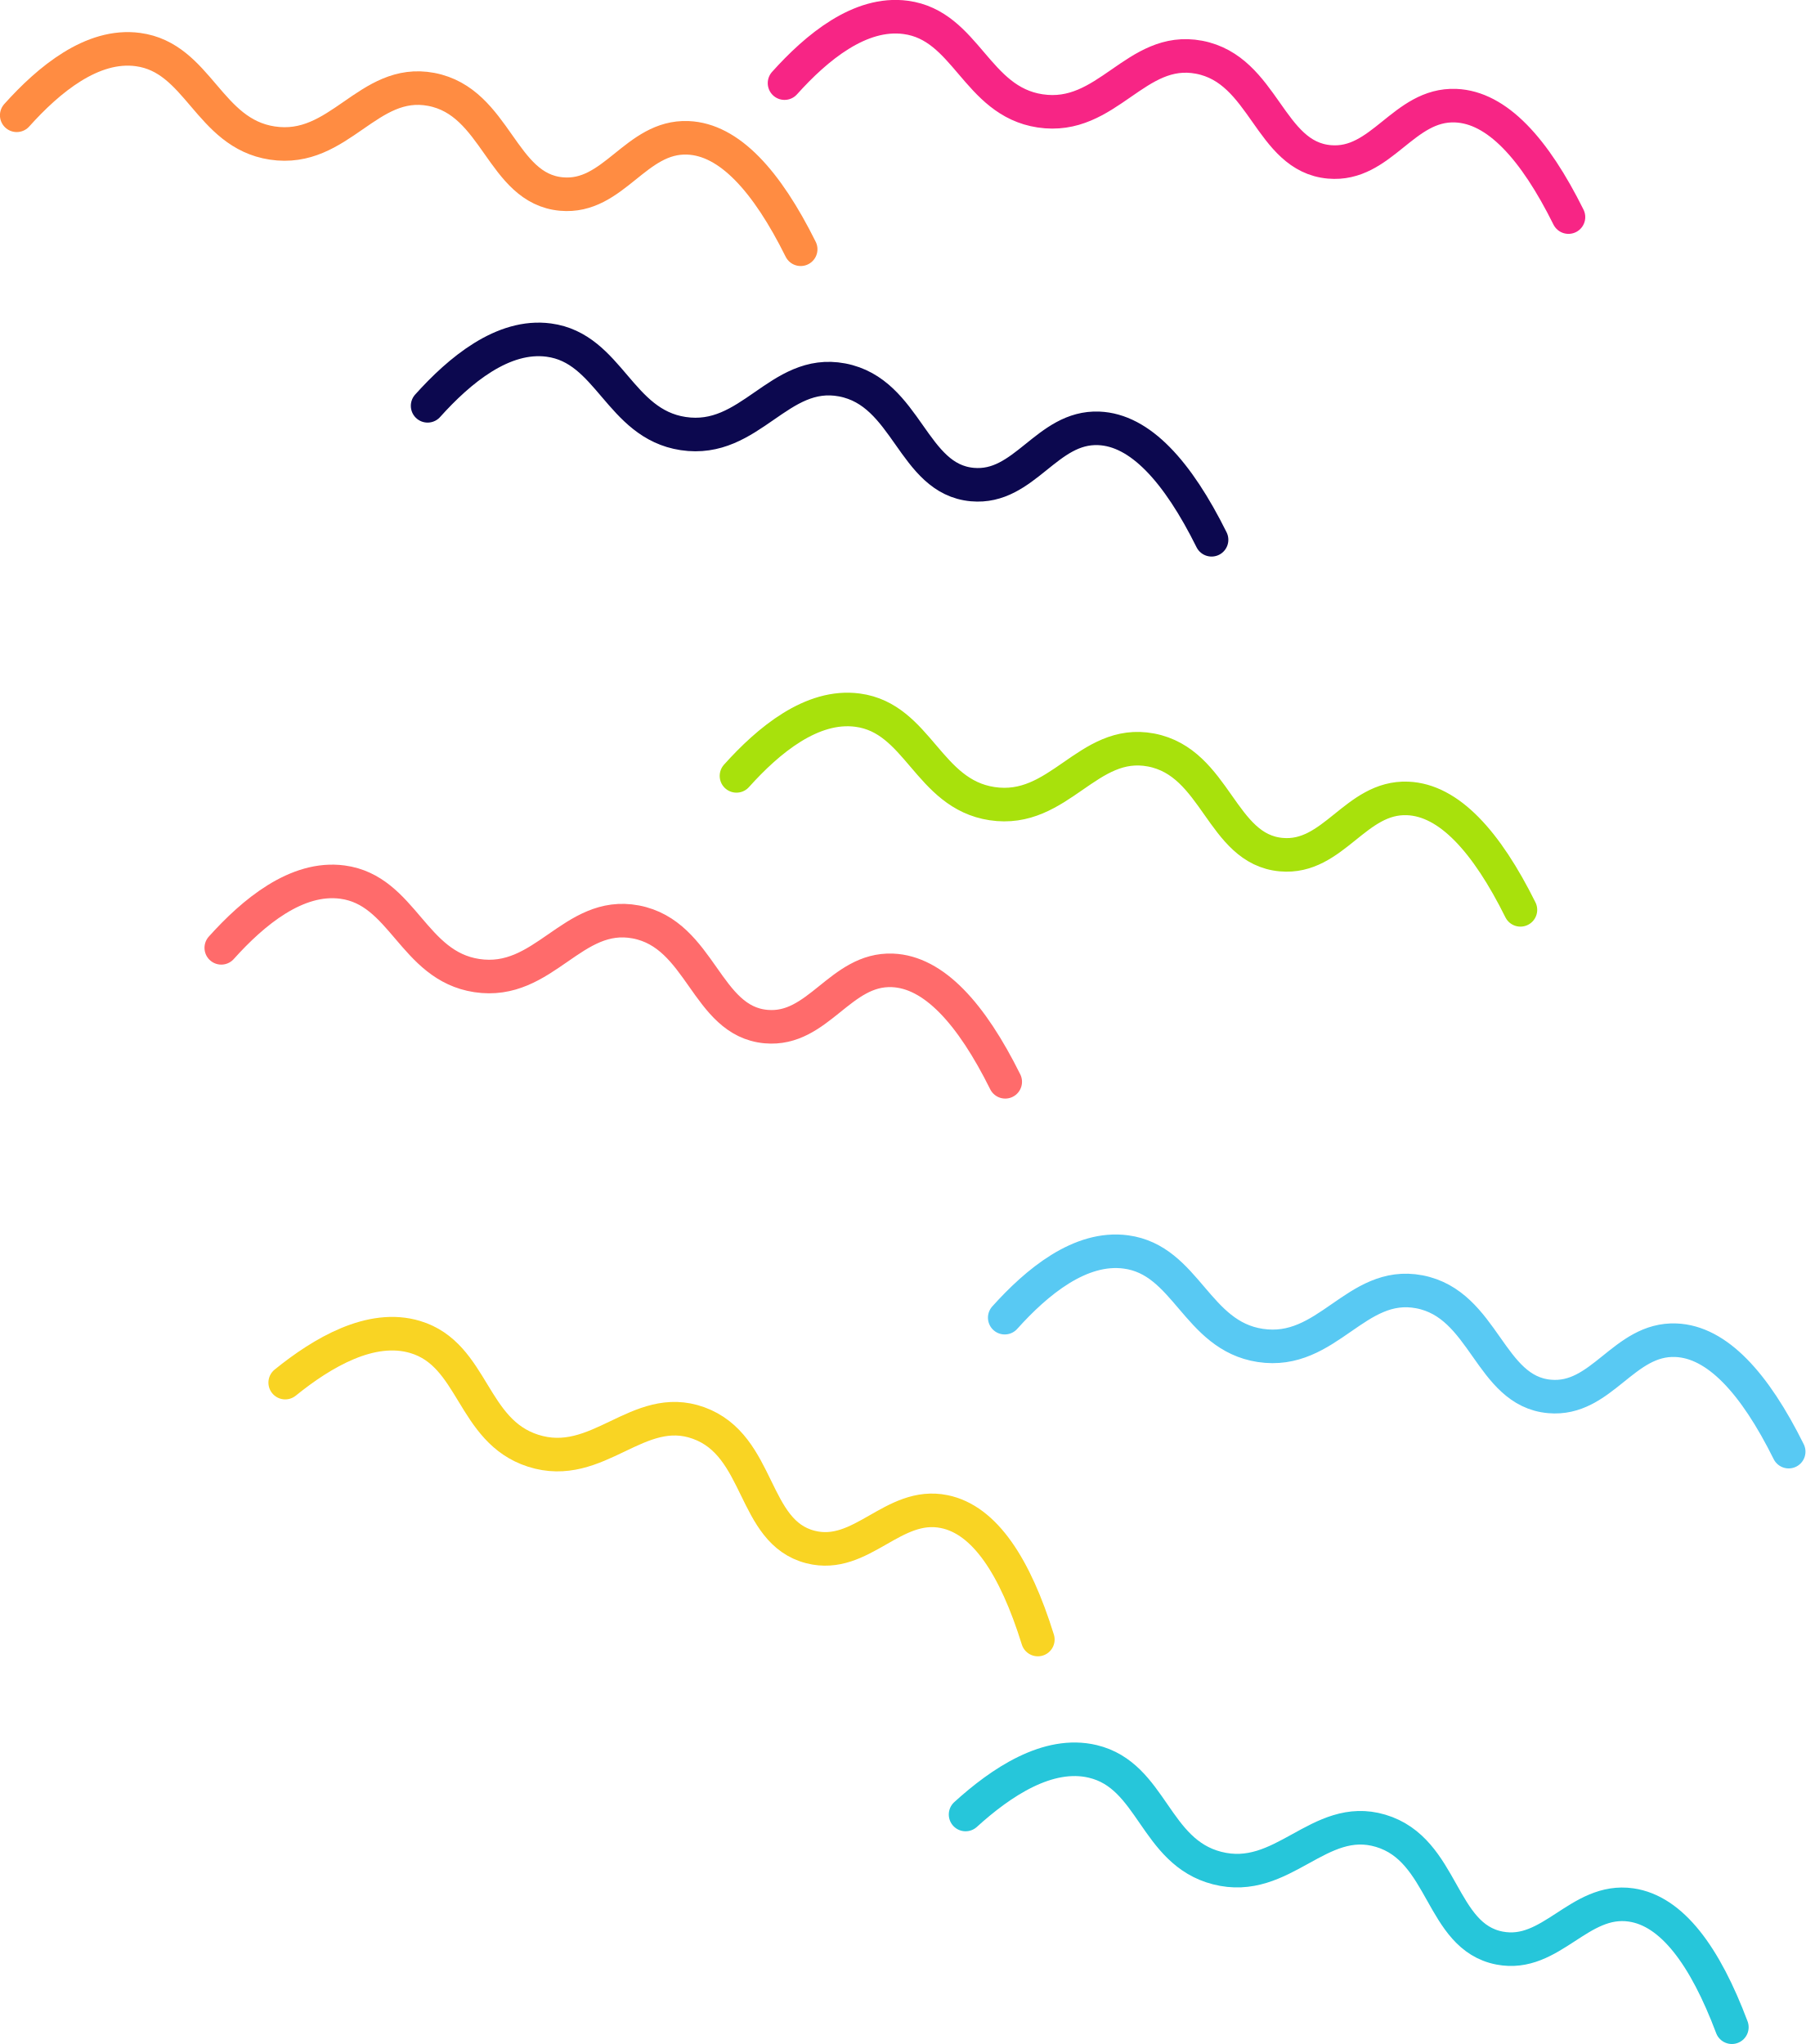
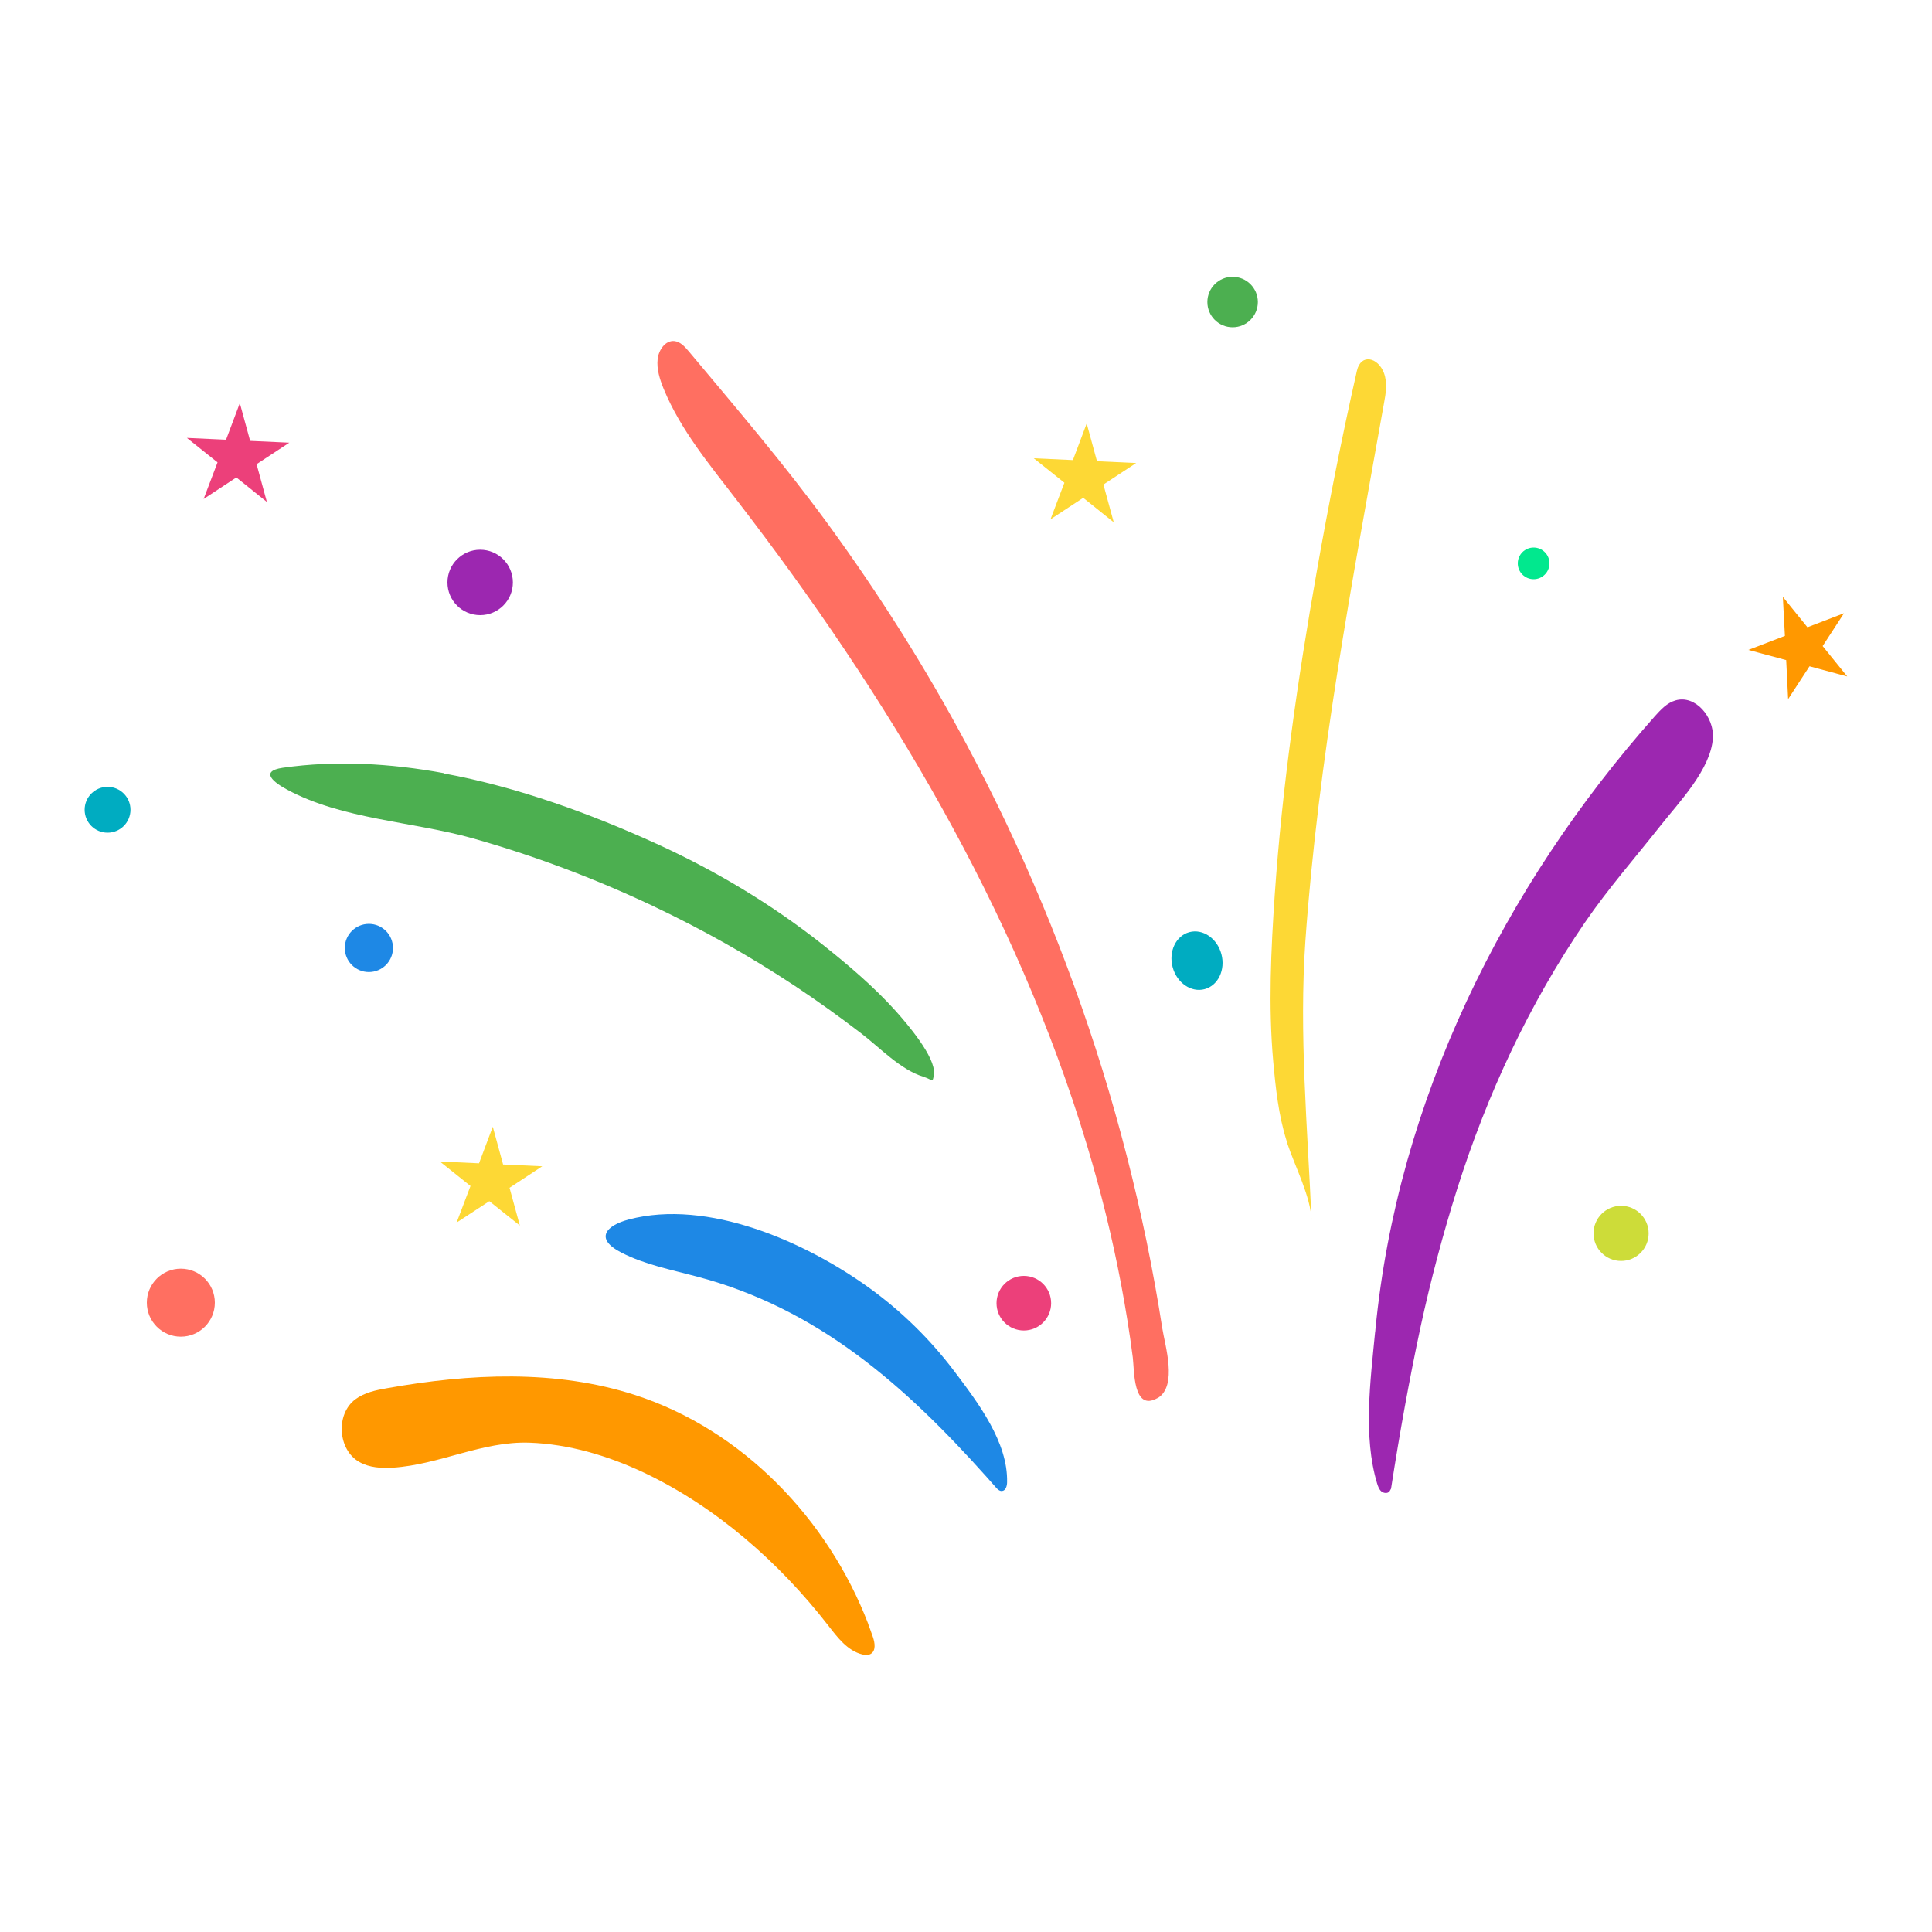
- <svg xmlns="http://www.w3.org/2000/svg" id="Layer_1" width="322.79" height="365.42" viewBox="0 0 322.79 365.42">
+ <svg xmlns="http://www.w3.org/2000/svg" id="Outline" width="150" height="150" viewBox="0 0 150 150">
  <defs>
    <style>
      .cls-1 {
-         stroke: #f9d423;
-       }
- 
-       .cls-1, .cls-2, .cls-3, .cls-4, .cls-5, .cls-6, .cls-7, .cls-8 {
-         fill: none;
-         stroke-linecap: round;
-         stroke-miterlimit: 10;
-         stroke-width: 6px;
+         fill: #9c27b0;
      }

      .cls-2 {
-         stroke: #ff8c42;
+         fill: #ec407a;
      }

      .cls-3 {
-         stroke: #26c6da;
+         fill: #1e88e5;
      }

      .cls-4 {
-         stroke: #f72585;
+         fill: #ff9800;
      }

      .cls-5 {
-         stroke: #ff6b6b;
+         fill: #4caf50;
      }

      .cls-6 {
-         stroke: #58c9f3;
+         fill: #fdd835;
      }

      .cls-7 {
-         stroke: #a8e10c;
+         fill: #cddc39;
      }

      .cls-8 {
-         stroke: #0c084f;
+         fill: #ff6f61;
+       }
+ 
+       .cls-9 {
+         fill: #01e88e;
+       }
+ 
+       .cls-10 {
+         fill: #00acc1;
      }
    </style>
  </defs>
-   <path class="cls-1" d="M185.55,293.11c-4.06-13.07-9.51-21.4-16.73-22.87-9.17-1.87-14.8,8.65-23.91,6.33-10.5-2.67-8.84-18.13-20.02-22.17-10.86-3.93-17.99,8.68-29.59,4.95-11.01-3.54-10.58-17.16-21.05-20.32-7.9-2.38-16.62,2.78-23.26,8.15" />
-   <path class="cls-6" d="M319.79,259.52c-6.09-12.26-12.79-19.62-20.16-19.92-9.35-.38-13.24,10.89-22.6,10.05-10.79-.96-11.61-16.49-23.29-18.71-11.35-2.15-16.39,11.43-28.43,9.59-11.44-1.74-13.18-15.26-24.01-16.71-8.18-1.1-15.96,5.39-21.67,11.75" />
-   <path class="cls-5" d="M179.72,193.4c-6.09-12.26-12.79-19.62-20.16-19.92-9.35-.38-13.24,10.89-22.6,10.05-10.79-.96-11.61-16.49-23.29-18.71-11.35-2.15-16.39,11.43-28.43,9.59-11.44-1.74-13.18-15.26-24.01-16.71-8.18-1.1-15.96,5.39-21.67,11.75" />
-   <path class="cls-7" d="M271.83,162.66c-6.09-12.26-12.79-19.62-20.16-19.92-9.35-.38-13.24,10.89-22.6,10.05-10.79-.96-11.61-16.49-23.29-18.71-11.35-2.15-16.39,11.43-28.43,9.59-11.44-1.74-13.18-15.26-24.01-16.71-8.18-1.1-15.96,5.39-21.67,11.75" />
-   <path class="cls-8" d="M216.61,96.5c-6.09-12.26-12.79-19.62-20.16-19.92-9.35-.38-13.24,10.89-22.6,10.05-10.79-.96-11.61-16.49-23.29-18.71-11.35-2.15-16.39,11.43-28.43,9.59-11.44-1.74-13.18-15.26-24.01-16.71-8.18-1.1-15.96,5.39-21.67,11.75" />
-   <path class="cls-2" d="M143.15,44.56c-6.09-12.26-12.79-19.62-20.16-19.92-9.35-.38-13.24,10.89-22.6,10.05-10.79-.96-11.61-16.49-23.29-18.71-11.35-2.15-16.39,11.43-28.43,9.59-11.44-1.74-13.18-15.26-24.01-16.71-8.18-1.1-15.96,5.39-21.67,11.75" />
-   <path class="cls-4" d="M280.42,38.81c-6.09-12.26-12.79-19.62-20.16-19.92-9.35-.38-13.24,10.89-22.6,10.05-10.79-.96-11.61-16.49-23.29-18.71-11.35-2.15-16.39,11.43-28.43,9.59-11.44-1.74-13.18-15.26-24.01-16.71-8.18-1.1-15.96,5.39-21.67,11.75" />
-   <path class="cls-3" d="M309.63,362.42c-4.82-12.81-10.74-20.81-18.03-21.86-9.27-1.33-14.27,9.49-23.5,7.71-10.64-2.05-9.88-17.59-21.27-20.97-11.07-3.29-17.46,9.71-29.25,6.66-11.2-2.89-11.56-16.52-22.2-19.06-8.03-1.92-16.43,3.75-22.75,9.49" />
+   <path class="cls-8" d="M89.87,108.55s.03-.02.04-.02c1.52-.96.54-4.06.33-5.4-.35-2.26-.76-4.51-1.22-6.75-.93-4.48-2.07-8.92-3.42-13.29-2.71-8.74-6.25-17.23-10.56-25.3-3.13-5.87-6.79-11.67-10.76-17.11-3.39-4.64-7.13-9.01-10.82-13.42-.3-.35-.64-.73-1.1-.78-.7-.07-1.22.69-1.3,1.39-.09.8.17,1.59.47,2.33,1.33,3.22,3.59,5.91,5.69,8.65,11.62,15.08,21.67,31.76,27.18,50.09,1.07,3.55,1.96,7.16,2.65,10.81.35,1.87.66,3.76.9,5.65.12.94,0,4.23,1.91,3.15Z" />
+   <path class="cls-5" d="M34.47,60.05c5.74,1.06,11.39,3.13,16.5,5.46,4.59,2.09,8.95,4.7,12.9,7.83,1.99,1.58,3.98,3.27,5.68,5.16.83.93,3.12,3.58,2.96,4.89-.09.74-.11.43-.84.2-1.75-.54-3.35-2.24-4.78-3.34-1.68-1.29-3.41-2.53-5.17-3.7-3.54-2.34-7.24-4.42-11.07-6.23-4.49-2.12-9.16-3.88-13.94-5.23-4.65-1.31-10.15-1.47-14.43-3.79-.97-.52-2.18-1.42-.33-1.69,4.11-.59,8.34-.35,12.53.42Z" />
+   <path class="cls-6" d="M99.95,88.77c-.02-.07-.04-.13-.06-.2-.63-2-.85-4.1-1.04-6.2-.38-4.27-.17-8.62.12-12.89.58-8.41,1.79-16.78,3.26-25.09.92-5.22,1.95-10.43,3.12-15.6.31-1.37,1.64-1.05,2.1.17.28.75.15,1.58,0,2.37-2.47,13.85-5.11,27.68-6.1,41.74-.5,7.2.17,14.47.48,21.69-.05-1.83-1.29-4.2-1.89-6Z" />
+   <polygon class="cls-2" points="15.81 38.74 16.89 35.9 14.51 34 17.55 34.14 18.62 31.3 19.42 34.23 22.46 34.37 19.92 36.04 20.72 38.97 18.35 37.07 15.81 38.74" />
+   <polygon class="cls-6" points="35.45 94.92 36.53 92.08 34.15 90.18 37.19 90.32 38.26 87.48 39.06 90.41 42.1 90.55 39.56 92.22 40.36 95.15 37.99 93.26 35.45 94.92" />
+   <polygon class="cls-6" points="81.56 40.32 82.64 37.48 80.26 35.58 83.3 35.72 84.37 32.88 85.17 35.81 88.21 35.95 85.67 37.62 86.47 40.55 84.1 38.65 81.56 40.32" />
+   <polygon class="cls-4" points="138.83 54.28 138.68 51.25 135.74 50.46 138.58 49.37 138.42 46.34 140.33 48.7 143.17 47.61 141.51 50.16 143.42 52.52 140.49 51.73 138.83 54.28" />
+   <ellipse class="cls-10" cx="92.94" cy="74.58" rx="1.96" ry="2.29" transform="translate(-16.14 26.6) rotate(-15)" />
+   <circle class="cls-2" cx="79.49" cy="101.18" r="2.12" />
+   <circle class="cls-7" cx="125.86" cy="95.76" r="2.14" />
+   <circle class="cls-9" cx="119.07" cy="43.74" r="1.23" />
+   <circle class="cls-1" cx="37.28" cy="45.22" r="2.54" />
+   <circle class="cls-5" cx="95.7" cy="23.45" r="1.96" />
+   <circle class="cls-10" cx="8.35" cy="62.87" r="1.78" />
+   <circle class="cls-3" cx="28.64" cy="73.6" r="1.87" />
+   <circle class="cls-8" cx="14.04" cy="101.14" r="2.64" />
+   <path class="cls-3" d="M76.62,114.69c-6.32-7.07-13.09-13.1-22.52-15.58-1.98-.53-4.03-.92-5.86-1.86-2.14-1.1-1.14-2.12.58-2.57,6.14-1.62,13.68,1.73,18.61,5.27,2.53,1.82,4.78,4.02,6.66,6.51s4.17,5.52,4.1,8.62c0,.29-.11.65-.39.68-.2.02-.36-.14-.49-.29-.23-.26-.45-.51-.68-.77Z" />
+   <path class="cls-4" d="M67.41,126.08c-3.13-8.16-9.77-15.06-18.07-17.76-6.18-2.01-12.89-1.68-19.29-.54-.87.15-1.76.34-2.47.87-1.54,1.16-1.35,3.94.34,4.87.77.43,1.69.48,2.57.43,3.63-.23,6.95-2.07,10.62-1.94,3.06.11,6.05,1,8.81,2.29,5.65,2.66,10.58,7,14.39,11.91.72.93,1.5,1.96,2.64,2.24.22.05.46.07.65-.04.42-.24.33-.86.17-1.32-.12-.34-.24-.68-.37-1.02Z" />
+   <path class="cls-1" d="M107.98,115.64c.02-.06.03-.12.04-.18.65-4.19,1.39-8.32,2.28-12.47.78-3.59,1.73-7.19,2.84-10.7,2.32-7.32,5.58-14.34,9.92-20.68,1.79-2.61,3.88-5,5.84-7.48,1.44-1.83,3.94-4.4,4.09-6.84.1-1.61-1.36-3.37-2.91-2.91-.66.19-1.15.73-1.61,1.24-11.74,13.23-19.96,29.85-21.68,47.58,0,.09-.02.18-.03.26-.36,3.73-.94,8.07.16,11.72.07.22.15.46.33.61s.49.18.63,0c.03-.04.06-.09.07-.14Z" />
</svg>
